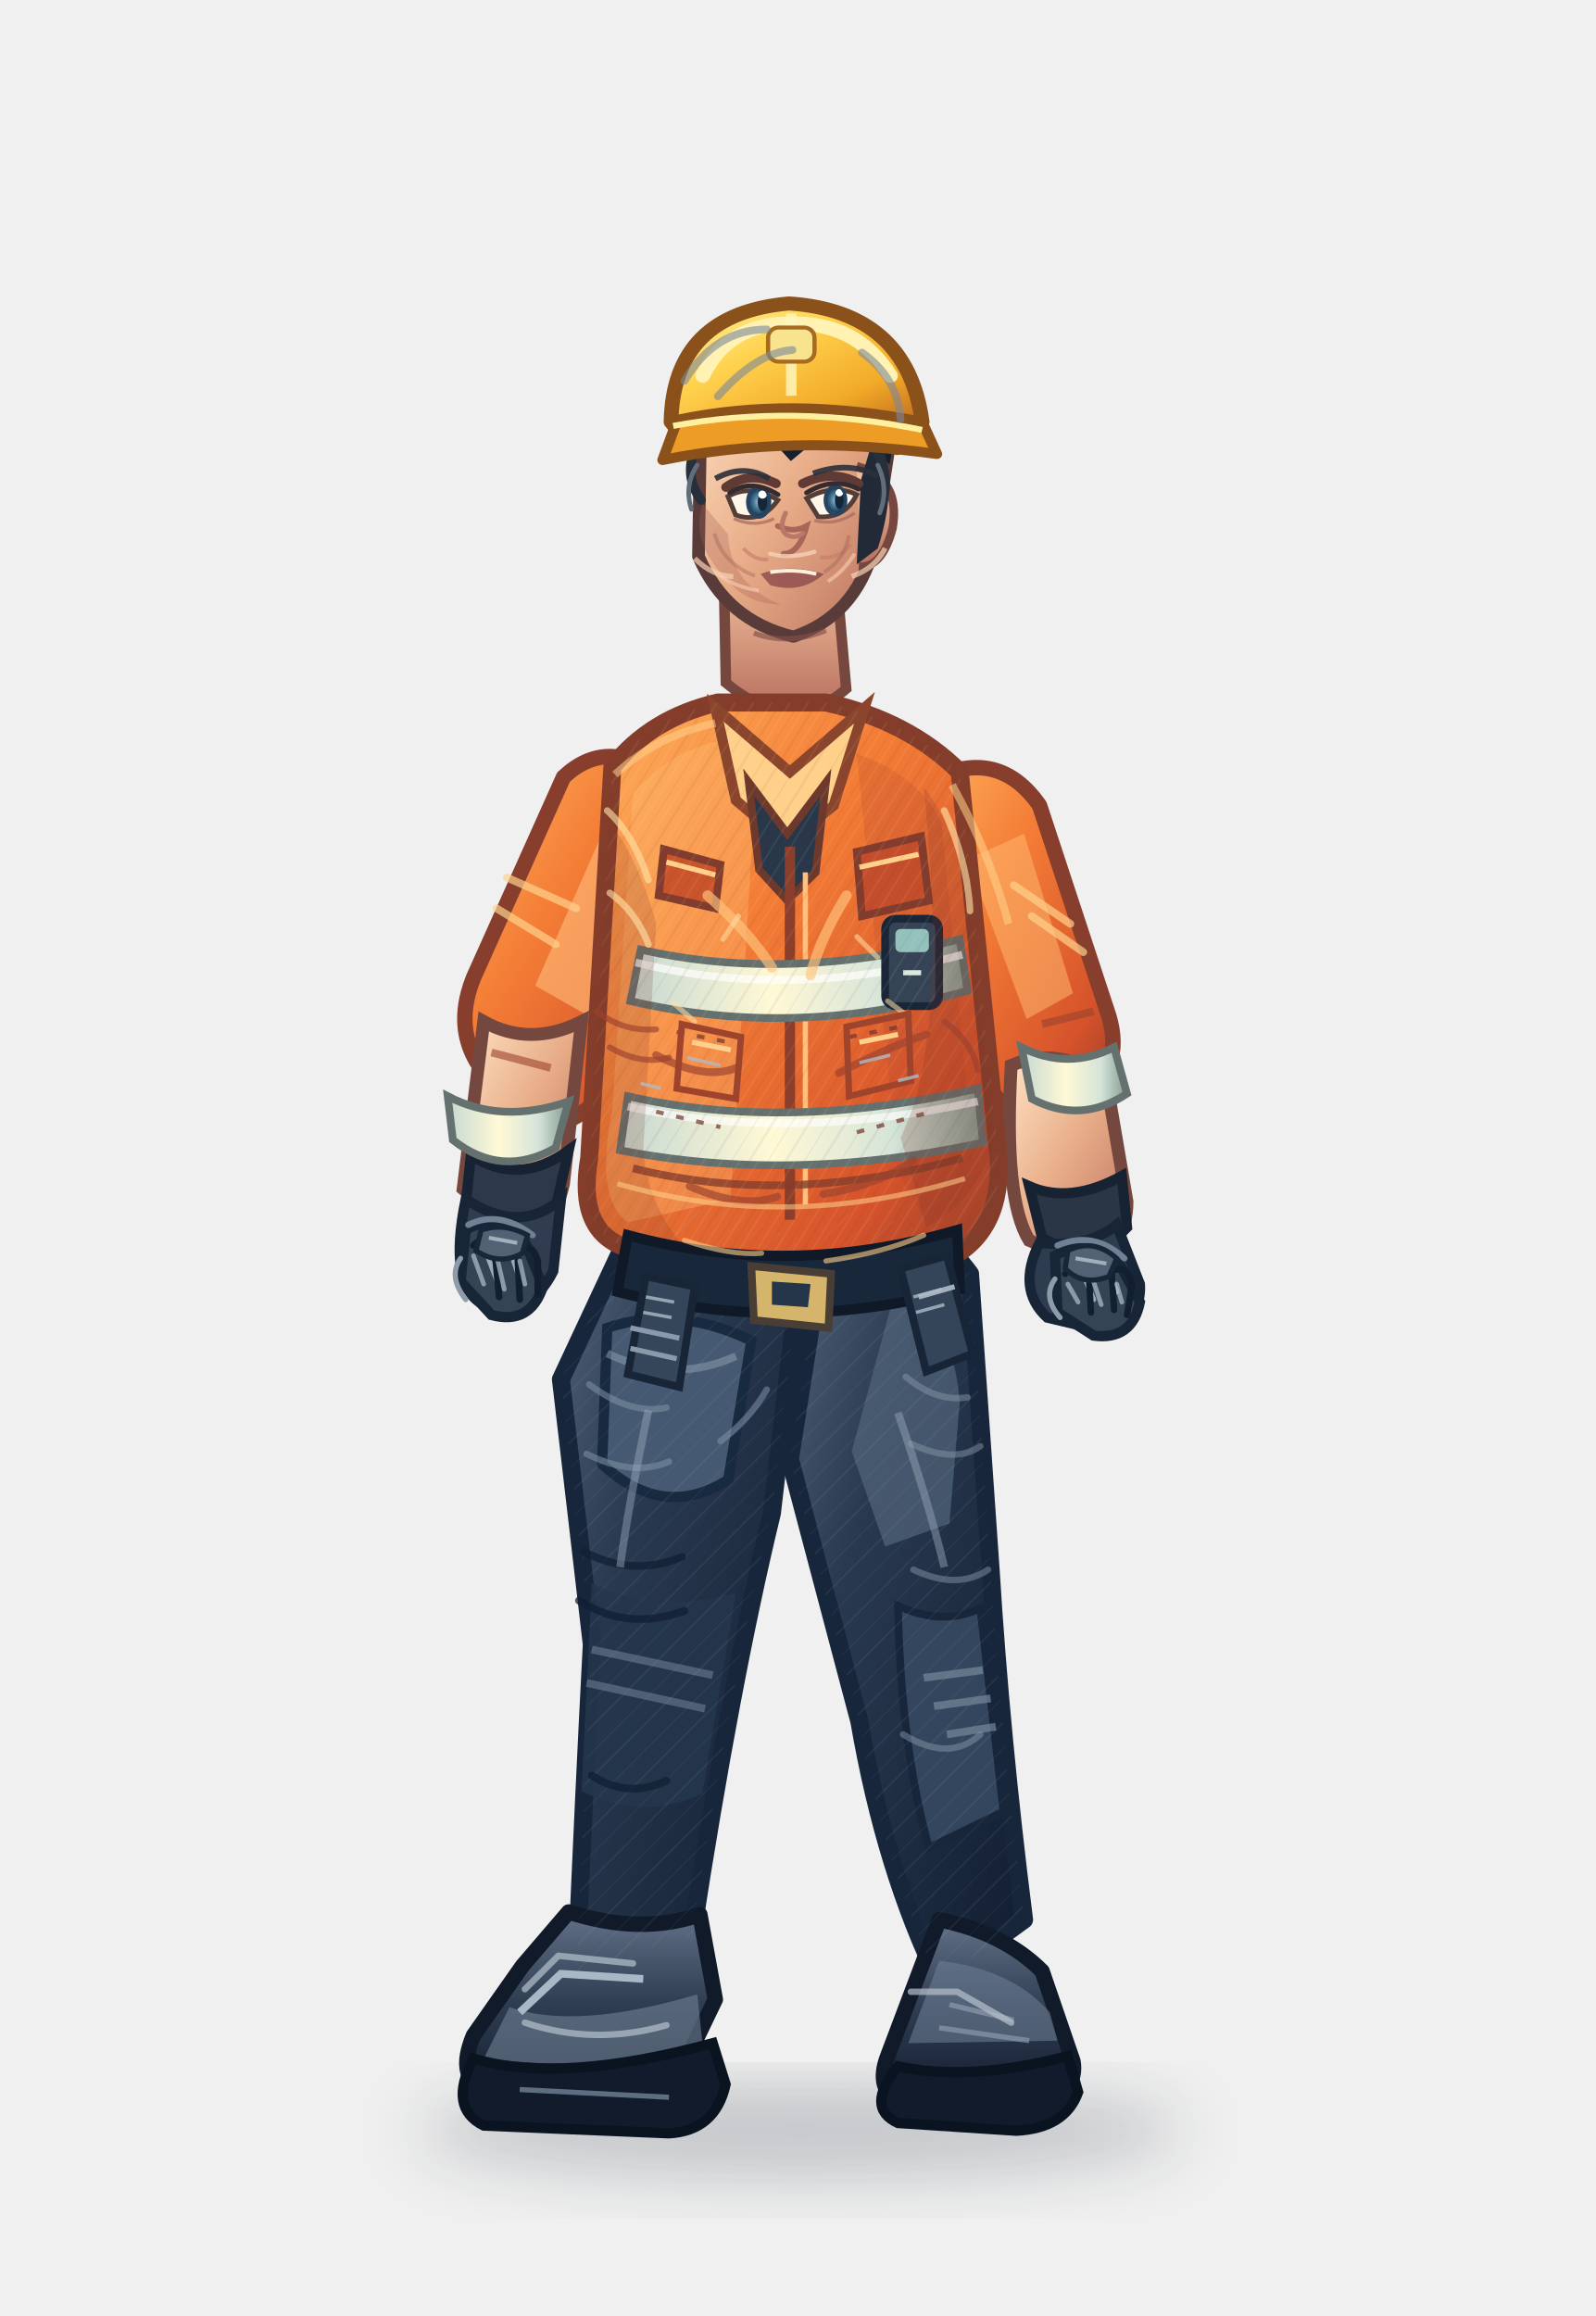
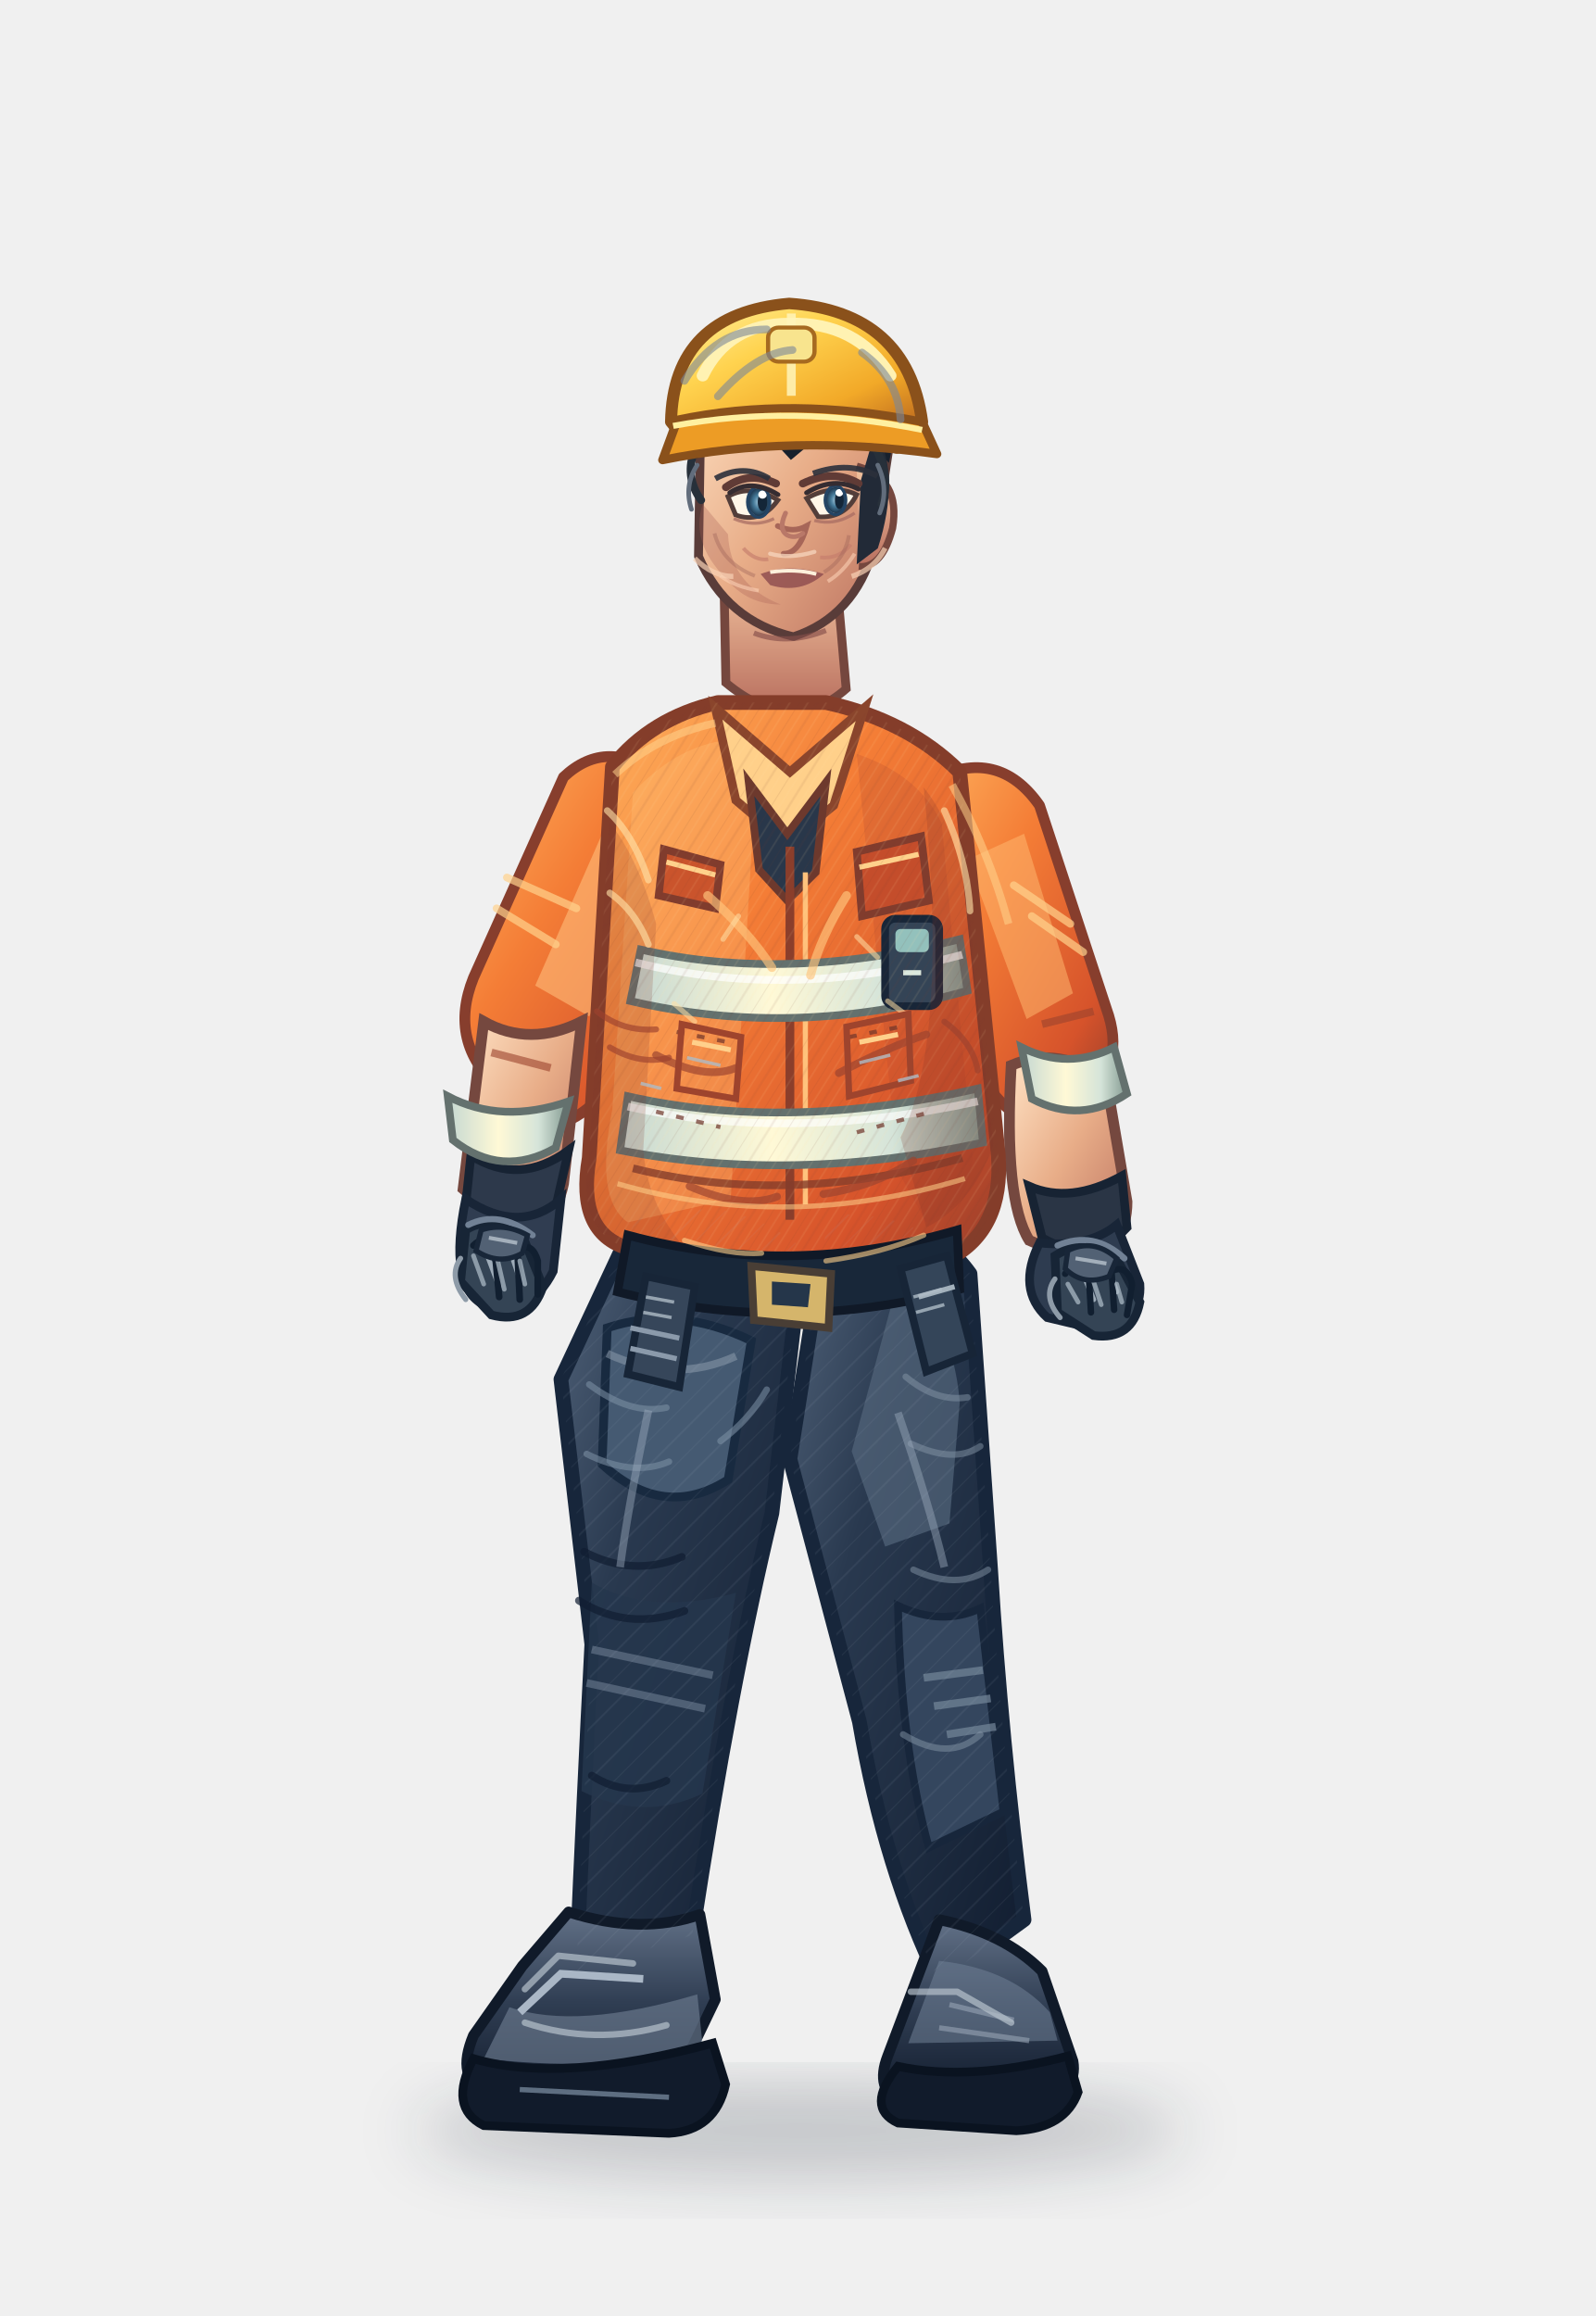
- <svg xmlns="http://www.w3.org/2000/svg" viewBox="0 0 620 900" role="img" aria-labelledby="title desc">
+ <svg xmlns="http://www.w3.org/2000/svg" style="shape-rendering:geometricPrecision" viewBox="0 0 620 900" role="img" aria-labelledby="title desc">
  <defs>
    <linearGradient id="skin" x1="0" y1="0" x2="1" y2="1">
      <stop stop-color="#ffe2c4" />
      <stop offset=".48" stop-color="#e8ad88" />
      <stop offset="1" stop-color="#b96f5e" />
    </linearGradient>
    <linearGradient id="skinShadow" x1="0" y1="0" x2="0" y2="1">
      <stop stop-color="#f3c5a0" />
      <stop offset="1" stop-color="#b86e5e" />
    </linearGradient>
    <linearGradient id="helmet" x1="0" y1="0" x2=".85" y2="1">
      <stop stop-color="#fff3a3" />
      <stop offset=".36" stop-color="#ffd34f" />
      <stop offset=".72" stop-color="#f2a928" />
      <stop offset="1" stop-color="#b9651d" />
    </linearGradient>
    <linearGradient id="orange" x1="0" y1="0" x2="1" y2="1">
      <stop stop-color="#ffb35f" />
      <stop offset=".38" stop-color="#f47d36" />
      <stop offset=".78" stop-color="#d6532b" />
      <stop offset="1" stop-color="#8f3b2b" />
    </linearGradient>
    <linearGradient id="orangeLight" x1="0" y1="0" x2="0" y2="1">
      <stop stop-color="#ffd18a" />
      <stop offset="1" stop-color="#e56a30" />
    </linearGradient>
    <linearGradient id="navy" x1="0" y1="0" x2="1" y2="1">
      <stop stop-color="#53657c" />
      <stop offset=".35" stop-color="#29394f" />
      <stop offset="1" stop-color="#111d30" />
    </linearGradient>
    <linearGradient id="boot" x1="0" y1="0" x2="0" y2="1">
      <stop stop-color="#627187" />
      <stop offset=".48" stop-color="#303e53" />
      <stop offset="1" stop-color="#111b2c" />
    </linearGradient>
    <linearGradient id="reflect" x1="0" y1="0" x2="1" y2="0">
      <stop stop-color="#c5d8d2" />
      <stop offset=".42" stop-color="#fff9d6" />
      <stop offset=".75" stop-color="#d5e4d9" />
      <stop offset="1" stop-color="#829990" />
    </linearGradient>
    <radialGradient id="iris">
      <stop stop-color="#9fc5d9" />
      <stop offset=".48" stop-color="#467b9a" />
      <stop offset="1" stop-color="#1c354d" />
    </radialGradient>
    <filter id="shadow" x="-30%" y="-20%" width="160%" height="160%">
      <feGaussianBlur stdDeviation="12" />
    </filter>
    <filter id="soft" x="-20%" y="-20%" width="140%" height="140%">
      <feGaussianBlur stdDeviation="2" />
    </filter>
    <clipPath id="jacketClip">
      <path d="M238 298 Q253 279 279 273 L321 273 Q353 280 373 300 L388 449 Q390 478 369 489 Q308 506 244 485 Q224 479 229 450Z" />
    </clipPath>
    <pattern id="jacketWeave" width="12" height="12" patternUnits="userSpaceOnUse" patternTransform="rotate(32)">
      <path d="M0 0 V12 M6 0 V12" stroke="#743b2d" stroke-width=".8" opacity=".18" />
      <path d="M3 0 V12 M9 0 V12" stroke="#ffe0a6" stroke-width=".65" opacity=".19" />
    </pattern>
    <pattern id="trouserWeave" width="14" height="14" patternUnits="userSpaceOnUse" patternTransform="rotate(45)">
      <path d="M0 0 V14 M7 0 V14" stroke="#aab8c5" stroke-width=".8" opacity=".18" />
    </pattern>
    <clipPath id="workerPantsClip">
      <path d="M322 472 Q359 470 377 495 L385 610 Q389 675 398 746 L365 770 Q344 727 334 669 L307 567Z" />
      <path d="M247 474 Q281 461 312 485 L300 588 Q284 654 269 752 L224 766 Q227 696 230 639 L218 536Z" />
    </clipPath>
  </defs>
  <ellipse cx="311" cy="828" rx="150" ry="19" fill="#172333" opacity=".2" filter="url(#shadow)" />
-   <path d="M322 472 Q359 470 377 495 L385 610 Q389 675 398 746 L365 770 Q344 727 334 669 L307 567Z" fill="url(#navy)" stroke="#17263b" stroke-width="7" stroke-linejoin="round" />
+   <path d="M322 472 Q359 470 377 495 L385 610 Q389 675 398 746 L365 770 Q344 727 334 669 L307 567Z" fill="url(#navy)" stroke="#17263b" stroke-width="5.7" stroke-linejoin="round" />
  <path d="M347 505 Q370 508 373 545 L369 592 L344 601 L331 564Z" fill="#52657a" opacity=".7" />
  <path d="M349 624 Q366 632 381 625 L390 704 L361 718 Q350 678 349 624Z" fill="#34465e" stroke="#17263b" stroke-width="3" />
  <path d="M359 652 L382 649 M363 663 L385 660 M368 674 L387 671" stroke="#75879a" stroke-width="3" opacity=".7" />
-   <path d="M365 746 Q390 751 405 766 L417 801 Q419 813 404 817 L350 817 Q340 812 345 799Z" fill="url(#boot)" stroke="#101a29" stroke-width="6" stroke-linejoin="round" />
+   <path d="M365 746 Q390 751 405 766 L417 801 Q419 813 404 817 L350 817 Q340 812 345 799Z" fill="url(#boot)" stroke="#101a29" stroke-width="4.2" stroke-linejoin="round" />
  <path d="M365 762 Q393 765 408 782 L411 793 L353 794Z" fill="#708096" opacity=".55" />
-   <path d="M349 803 Q377 809 415 799 L419 813 Q414 827 395 828 L349 825 Q336 819 349 803Z" fill="#111b2b" stroke="#0a1320" stroke-width="4" />
+   <path d="M349 803 Q377 809 415 799 L419 813 Q414 827 395 828 L349 825 Q336 819 349 803Z" fill="#111b2b" stroke="#0a1320" stroke-width="3.4" />
  <path d="M369 779 L394 785 M365 788 L400 793" stroke="#9daaba" stroke-width="2" opacity=".55" />
-   <path d="M247 474 Q281 461 312 485 L300 588 Q284 654 269 752 L224 766 Q227 696 230 639 L218 536Z" fill="url(#navy)" stroke="#17263b" stroke-width="7" stroke-linejoin="round" />
-   <path d="M236 516 Q263 507 292 521 L283 575 Q258 591 234 569Z" fill="#455a72" stroke="#182a40" stroke-width="4" />
+   <path d="M247 474 Q281 461 312 485 L300 588 Q284 654 269 752 L224 766 Q227 696 230 639 L218 536Z" fill="url(#navy)" stroke="#17263b" stroke-width="5.7" stroke-linejoin="round" />
+   <path d="M236 516 Q263 507 292 521 L283 575 Q258 591 234 569Z" fill="#455a72" stroke="#182a40" stroke-width="3.4" />
  <path d="M236 526 Q262 538 286 527" fill="none" stroke="#91a0b0" stroke-width="3" opacity=".5" />
  <path d="M230 615 Q253 628 286 619 L273 697 Q250 708 226 696Z" fill="#25364c" opacity=".85" />
  <path d="M230 641 L277 651 M228 654 L274 664" stroke="#738398" stroke-width="3" opacity=".55" />
-   <path d="M221 743 Q249 752 272 744 L278 777 L266 802 Q261 814 245 816 L189 812 Q177 808 184 791 L203 764Z" fill="url(#boot)" stroke="#101a29" stroke-width="6" stroke-linejoin="round" />
+   <path d="M221 743 Q249 752 272 744 L278 777 L266 802 Q261 814 245 816 L189 812 Q177 808 184 791 L203 764Z" fill="url(#boot)" stroke="#101a29" stroke-width="4.2" stroke-linejoin="round" />
  <path d="M198 780 Q224 789 271 775 L273 794 Q242 806 188 800Z" fill="#718095" opacity=".6" />
-   <path d="M184 800 Q218 810 277 794 L282 810 Q278 828 260 829 L188 826 Q174 819 184 800Z" fill="#111b2b" stroke="#0a1320" stroke-width="4" />
+   <path d="M184 800 Q218 810 277 794 L282 810 Q278 828 260 829 L188 826 Q174 819 184 800Z" fill="#111b2b" stroke="#0a1320" stroke-width="3.4" />
  <path d="M202 782 L218 767 L250 769" fill="none" stroke="#aab7c6" stroke-width="3" />
  <path d="M202 812 L260 815" stroke="#5e6e81" stroke-width="2" />
-   <path d="M362 303 Q388 290 404 313 L430 392 Q438 414 421 426 L401 437 Q382 427 378 407 L354 347Z" fill="url(#orange)" stroke="#873e2d" stroke-width="6" stroke-linejoin="round" />
+   <path d="M362 303 Q388 290 404 313 L430 392 Q438 414 421 426 L401 437 Q382 427 378 407 L354 347Z" fill="url(#orange)" stroke="#873e2d" stroke-width="4.2" stroke-linejoin="round" />
  <path d="M398 324 L417 386 L399 396 L376 334Z" fill="#ffb96f" opacity=".52" />
-   <path d="M393 414 Q412 406 430 420 L438 467 Q438 485 421 491 L400 482 Q390 466 393 414Z" fill="url(#skin)" stroke="#75483f" stroke-width="5" />
-   <path d="M400 461 Q416 468 436 457 L438 477 Q424 492 405 481Z" fill="#2a3545" stroke="#172333" stroke-width="4" />
-   <path d="M404 483 Q423 485 434 476 L443 499 Q444 513 428 517 L407 512 Q395 501 404 483Z" fill="#2e3c50" stroke="#182537" stroke-width="4" />
-   <path d="M257 302 Q236 286 219 302 L184 380 Q174 405 194 423 L217 437 Q237 430 243 406 L275 348Z" fill="url(#orange)" stroke="#873e2d" stroke-width="6" stroke-linejoin="round" />
+   <path d="M393 414 Q412 406 430 420 L438 467 Q438 485 421 491 L400 482 Q390 466 393 414Z" fill="url(#skin)" stroke="#75483f" stroke-width="4.2" />
+   <path d="M400 461 Q416 468 436 457 L438 477 Q424 492 405 481Z" fill="#2a3545" stroke="#172333" stroke-width="3.4" />
+   <path d="M404 483 Q423 485 434 476 L443 499 Q444 513 428 517 L407 512 Q395 501 404 483Z" fill="#2e3c50" stroke="#182537" stroke-width="3.4" />
+   <path d="M257 302 Q236 286 219 302 L184 380 Q174 405 194 423 L217 437 Q237 430 243 406 L275 348Z" fill="url(#orange)" stroke="#873e2d" stroke-width="4.2" stroke-linejoin="round" />
  <path d="M238 315 L208 383 L229 395 L259 335Z" fill="#ffbc79" opacity=".6" />
-   <path d="M188 397 Q206 407 226 397 L219 460 Q215 479 199 478 L180 462Z" fill="url(#skin)" stroke="#75483f" stroke-width="5" />
-   <path d="M183 449 Q202 461 221 447 L216 469 Q198 485 181 468Z" fill="#2d394b" stroke="#172333" stroke-width="4" />
-   <path d="M181 466 Q202 480 218 466 L215 494 Q206 512 188 507 Q174 500 181 466Z" fill="#303d51" stroke="#182537" stroke-width="4" />
+   <path d="M188 397 Q206 407 226 397 L219 460 Q215 479 199 478 L180 462Z" fill="url(#skin)" stroke="#75483f" stroke-width="4.2" />
+   <path d="M183 449 Q202 461 221 447 L216 469 Q198 485 181 468Z" fill="#2d394b" stroke="#172333" stroke-width="3.4" />
+   <path d="M181 466 Q202 480 218 466 L215 494 Q206 512 188 507 Q174 500 181 466Z" fill="#303d51" stroke="#182537" stroke-width="3.4" />
  <path d="M187 483 L202 489 M184 491 L199 497" stroke="#92a0ae" stroke-width="2" opacity=".7" />
  <g transform="translate(310 185) scale(.82 .78) translate(-310 -185)">
-     <path d="M275 233 L328 231 L333 291 Q307 315 276 288Z" fill="url(#skinShadow)" stroke="#75473e" stroke-width="5" />
-     <path d="M264 160 Q275 127 308 129 Q346 131 354 166 L346 221 Q337 255 308 265 Q276 257 263 225Z" fill="url(#skin)" stroke="#593c39" stroke-width="6" stroke-linejoin="round" />
+     <path d="M275 233 L328 231 L333 291 Q307 315 276 288Z" fill="url(#skinShadow)" stroke="#75473e" stroke-width="4.2" />
+     <path d="M264 160 Q275 127 308 129 Q346 131 354 166 L346 221 Q337 255 308 265 Q276 257 263 225Z" fill="url(#skin)" stroke="#593c39" stroke-width="4.2" stroke-linejoin="round" />
    <path d="M265 199 Q259 218 276 236 Q286 249 302 249 Q278 239 277 214Z" fill="#a85f55" opacity=".3" />
-     <path d="M338 180 Q359 186 355 211 Q350 231 339 230" fill="url(#skinShadow)" stroke="#75473e" stroke-width="4" />
-     <path d="M262 174 Q249 145 270 132 Q287 112 317 122 Q348 118 357 149 L352 174 Q338 159 323 160 L307 174 L293 158 Q279 170 262 174Z" fill="#28303c" stroke="#17202c" stroke-width="5" />
+     <path d="M338 180 Q359 186 355 211 Q350 231 339 230" fill="url(#skinShadow)" stroke="#75473e" stroke-width="3.4" />
+     <path d="M262 174 Q249 145 270 132 Q287 112 317 122 Q348 118 357 149 L352 174 Q338 159 323 160 L307 174 L293 158 Q279 170 262 174Z" fill="#28303c" stroke="#17202c" stroke-width="4.2" />
    <path d="M266 154 Q283 123 311 128 Q292 141 282 158Z" fill="#566173" opacity=".65" />
    <path d="M347 162 Q359 185 348 221 L338 229 L340 187Z" fill="#222a37" />
    <g transform="translate(307 197) scale(.91 .92) translate(-307 -197)">
-       <path d="M273 190 Q285 181 299 188" fill="none" stroke="#603b36" stroke-width="5" stroke-linecap="round" />
-       <path d="M313 188 Q329 180 342 188" fill="none" stroke="#603b36" stroke-width="5" stroke-linecap="round" />
+       <path d="M273 190 Q285 181 299 188" fill="none" stroke="#603b36" stroke-width="4.2" stroke-linecap="round" />
+       <path d="M313 188 Q329 180 342 188" fill="none" stroke="#603b36" stroke-width="4.2" stroke-linecap="round" />
      <path d="M274 195 Q286 188 300 197 Q291 210 278 205Z" fill="#fff7e9" stroke="#533e3a" stroke-width="2.5" />
      <path d="M315 196 Q329 188 341 194 Q335 207 321 206Z" fill="#fff7e9" stroke="#533e3a" stroke-width="2.5" />
      <ellipse cx="290" cy="198" rx="5.5" ry="7.5" fill="url(#iris)" />
      <ellipse cx="330" cy="197" rx="5" ry="7" fill="url(#iris)" />
      <ellipse cx="292" cy="198" rx="2.5" ry="5" fill="#142638" />
      <ellipse cx="332" cy="197" rx="2.3" ry="4.8" fill="#142638" />
      <circle cx="292" cy="194" r="2.2" fill="#fff" />
      <circle cx="332" cy="193" r="2" fill="#fff" />
      <path d="M300 211 Q308 215 315 211 Q311 226 303 226" fill="none" stroke="#a76658" stroke-width="3" stroke-linecap="round" />
      <path d="M291 237 Q306 231 324 237 Q312 248 296 243Z" fill="#914f50" opacity=".85" />
      <path d="M296 236 Q309 234 320 237" fill="none" stroke="#fff0db" stroke-width="2" />
      <path d="M282 223 Q288 230 295 229 M322 228 Q332 229 338 221" fill="none" stroke="#c57c6b" stroke-width="2" opacity=".65" />
      <g>
        <ellipse cx="290" cy="198" rx="5.8" ry="8.3" fill="none" stroke="#244565" stroke-width="1.6" />
        <ellipse cx="330" cy="197" rx="5.4" ry="7.8" fill="none" stroke="#244565" stroke-width="1.6" />
        <path d="M275 193 Q286 185 300 194 M315 193 Q329 184 342 191" fill="none" stroke="#352c31" stroke-width="2.6" stroke-linecap="round" />
        <path d="M277 207 Q288 212 298 207 M319 208 Q330 211 340 204" fill="none" stroke="#a66b61" stroke-width="1.7" opacity=".72" />
        <path d="M304 204 Q300 213 305 216 Q309 218 313 215" fill="none" stroke="#b97868" stroke-width="2.5" stroke-linecap="round" />
        <path d="M296 226 Q306 229 319 225" fill="none" stroke="#f7d6bd" stroke-width="2.2" stroke-linecap="round" opacity=".75" />
        <path d="M267 215 Q271 231 288 238 M337 216 Q335 229 324 236" fill="none" stroke="#9c6057" stroke-width="2" opacity=".38" />
        <path d="M270 238 Q278 244 290 246 M326 241 Q334 236 340 226" fill="none" stroke="#ffd6ba" stroke-width="2" opacity=".55" />
-         <path d="M257 169 Q251 184 260 197 M351 169 Q359 185 354 199" fill="none" stroke="#27303a" stroke-width="5" stroke-linecap="round" />
+         <path d="M257 169 Q251 184 260 197 M351 169 Q359 185 354 199" fill="none" stroke="#27303a" stroke-width="4.2" stroke-linecap="round" />
        <path d="M258 178 Q251 189 255 202 M352 178 Q358 191 353 204" fill="none" stroke="#626d7c" stroke-width="2.4" stroke-linecap="round" />
      </g>
      <path d="M270 120 Q306 104 344 120" fill="none" stroke="#d68a20" stroke-width="2.8" opacity=".8" />
      <path d="M270 125 Q307 110 344 125" fill="none" stroke="#fff1b2" stroke-width="2" opacity=".78" />
      <path d="M270 142 L278 139 M336 139 L345 143" stroke="#a65d1c" stroke-width="2.2" stroke-linecap="round" />
      <path d="M278 151 L282 157 M335 151 L331 157" stroke="#fff2ba" stroke-width="2" />
      <circle cx="259" cy="164" r="3.4" fill="#d78b28" stroke="#874d1c" stroke-width="1.5" />
      <circle cx="362" cy="164" r="3.4" fill="#d78b28" stroke="#874d1c" stroke-width="1.5" />
      <path d="M286 116 L293 114 M322 113 L328 115" stroke="#fff8cc" stroke-width="2.4" stroke-linecap="round" />
    </g>
-     <path d="M250 158 Q251 104 306 99 Q362 103 369 158 L357 171 Q307 151 260 171Z" fill="url(#helmet)" stroke="#8a511b" stroke-width="7" stroke-linejoin="round" />
-     <path d="M265 135 Q277 109 306 109 Q338 108 354 135" fill="none" stroke="#fff2b2" stroke-width="7" stroke-linecap="round" />
-     <path d="M307 104 L307 145" stroke="#fff4ba" stroke-width="5" opacity=".85" />
-     <path d="M253 157 Q307 145 369 158 L376 174 Q307 164 246 177Z" fill="#ed9c25" stroke="#8a511b" stroke-width="5" stroke-linejoin="round" />
+     <path d="M250 158 Q251 104 306 99 Q362 103 369 158 L357 171 Q307 151 260 171Z" fill="url(#helmet)" stroke="#8a511b" stroke-width="5.7" stroke-linejoin="round" />
+     <path d="M265 135 Q277 109 306 109 Q338 108 354 135" fill="none" stroke="#fff2b2" stroke-width="5.7" stroke-linecap="round" />
+     <path d="M307 104 L307 145" stroke="#fff4ba" stroke-width="4.2" opacity=".85" />
+     <path d="M253 157 Q307 145 369 158 L376 174 Q307 164 246 177Z" fill="#ed9c25" stroke="#8a511b" stroke-width="4.2" stroke-linejoin="round" />
    <path d="M251 160 Q308 149 369 162" fill="none" stroke="#fff0a0" stroke-width="3" />
    <rect x="296" y="111" width="22" height="17" rx="5" fill="#f8e48e" stroke="#a66a20" stroke-width="2" />
  </g>
-   <path d="M238 298 Q253 279 279 273 L321 273 Q353 280 373 300 L388 449 Q390 478 369 489 Q308 506 244 485 Q224 479 229 450Z" fill="url(#orange)" stroke="#843d2a" stroke-width="7" stroke-linejoin="round" />
+   <path d="M238 298 Q253 279 279 273 L321 273 Q353 280 373 300 L388 449 Q390 478 369 489 Q308 506 244 485 Q224 479 229 450Z" fill="url(#orange)" stroke="#843d2a" stroke-width="5.7" stroke-linejoin="round" />
  <path d="M246 308 Q262 291 280 288 L294 299 L284 466 L244 475 Q231 466 238 431Z" fill="#ffbd72" opacity=".35" />
  <path d="M333 293 Q357 301 366 320 L378 449 Q377 469 360 475 L349 455Z" fill="#a83f2d" opacity=".2" />
-   <path d="M278 275 L307 300 L336 275 L324 313 L306 328 L286 311Z" fill="#ffd08a" stroke="#8a452c" stroke-width="4" />
+   <path d="M278 275 L307 300 L336 275 L324 313 L306 328 L286 311Z" fill="#ffd08a" stroke="#8a452c" stroke-width="3.4" />
  <path d="M291 304 L306 324 L321 304 L317 339 L306 350 L295 338Z" fill="#29374a" stroke="#6d392d" stroke-width="3" />
-   <path d="M307 329 L307 474" stroke="#8b3e2b" stroke-width="4" />
+   <path d="M307 329 L307 474" stroke="#8b3e2b" stroke-width="3.4" />
  <path d="M313 339 L313 468" stroke="#ffc17b" stroke-width="2" />
  <path d="M249 369 Q306 382 373 365 L376 385 Q309 404 245 389Z" fill="url(#reflect)" stroke="#64716e" stroke-width="3" />
  <path d="M247 374 Q307 389 374 371" fill="none" stroke="#fff" stroke-width="3" opacity=".7" />
  <path d="M244 426 Q306 440 380 423 L382 444 Q308 460 241 447Z" fill="url(#reflect)" stroke="#64716e" stroke-width="3" />
  <path d="M244 430 Q306 444 380 428" fill="none" stroke="#fff" stroke-width="3" opacity=".65" />
  <path d="M258 330 L280 336 L278 353 L256 348Z" fill="#ca542c" stroke="#813c2d" stroke-width="3" />
  <path d="M333 331 L358 325 L361 350 L335 356Z" fill="#c44d2b" stroke="#813c2d" stroke-width="3" />
  <path d="M259 335 L278 340 M334 337 L357 332" stroke="#ffd18b" stroke-width="2" />
  <rect x="344" y="357" width="21" height="34" rx="4" fill="#344456" stroke="#182638" stroke-width="3" />
  <rect x="348" y="361" width="13" height="9" rx="2" fill="#93c1bc" />
  <path d="M351 378 L358 378" stroke="#dbe8de" stroke-width="2" />
  <path d="M246 454 Q306 469 374 450" fill="none" stroke="#843d2a" stroke-width="3" opacity=".8" />
  <rect x="220" y="270" width="190" height="240" fill="url(#jacketWeave)" clip-path="url(#jacketClip)" opacity=".48" />
  <rect x="210" y="470" width="220" height="310" fill="url(#trouserWeave)" clip-path="url(#workerPantsClip)" opacity=".42" />
  <g clip-path="url(#jacketClip)">
    <path d="M232 314 Q247 329 255 359 L250 447 Q252 470 268 487 L229 478 L224 429Z" fill="#7f332c" opacity=".19" />
    <path d="M359 306 Q376 327 378 371 L386 445 Q378 468 360 477 L350 442 Q369 404 359 306Z" fill="#7f3029" opacity=".2" />
-     <path d="M275 348 Q291 362 300 376 M329 348 Q319 364 315 379" fill="none" stroke="#ffc57c" stroke-width="4" stroke-linecap="round" opacity=".65" />
+     <path d="M275 348 Q291 362 300 376 M329 348 Q319 364 315 379" fill="none" stroke="#ffc57c" stroke-width="3.4" stroke-linecap="round" opacity=".65" />
    <path d="M255 410 Q274 420 286 415 M326 417 Q345 407 360 402 M268 461 Q289 470 302 465 M320 464 Q340 461 355 451" fill="none" stroke="#9b432f" stroke-width="3" stroke-linecap="round" opacity=".68" />
    <path d="M287 356 L281 365 M333 364 L341 372 M262 390 L270 397 M345 389 L353 395" stroke="#ffe0a6" stroke-width="2" stroke-linecap="round" opacity=".55" />
    <path d="M263 401 L283 405 M330 403 L350 399 M255 432 L280 438 M333 440 L362 432" stroke="#6f342a" stroke-width="1.6" stroke-dasharray="3 5" opacity=".7" />
    <path d="M240 460 Q306 479 375 458" fill="none" stroke="#ffd18a" stroke-width="2" opacity=".55" />
  </g>
  <path d="M266 148 Q278 128 298 128 M279 154 Q294 137 308 136 M335 137 Q349 147 350 163" fill="none" stroke="#7c8798" stroke-width="3" stroke-linecap="round" opacity=".6" />
  <path d="M278 186 Q289 180 299 186 M316 184 Q330 179 341 185" fill="none" stroke="#2b303b" stroke-width="2.2" opacity=".9" />
  <path d="M270 217 Q277 224 285 224 M331 224 Q340 221 344 213" fill="none" stroke="#f8d2b5" stroke-width="2" opacity=".7" />
  <path d="M293 246 Q306 251 321 245" fill="none" stroke="#854e49" stroke-width="2" opacity=".65" />
  <path d="M174 426 Q195 437 221 428 L216 446 Q195 458 176 443Z" fill="url(#reflect)" stroke="#64716e" stroke-width="3" />
  <path d="M397 407 Q415 416 433 407 L438 425 Q420 437 401 427Z" fill="url(#reflect)" stroke="#64716e" stroke-width="3" />
-   <path d="M244 480 Q307 497 372 478 L373 501 Q306 519 240 502Z" fill="#182739" stroke="#101927" stroke-width="4" />
+   <path d="M244 480 Q307 497 372 478 L373 501 Q306 519 240 502Z" fill="#182739" stroke="#101927" stroke-width="3.4" />
  <path d="M292 492 L323 495 L322 516 L293 513Z" fill="#d5b56b" stroke="#493e35" stroke-width="3" />
  <path d="M300 498 L315 499 L314 508 L300 507Z" fill="#25364a" />
  <path d="M251 496 L270 500 L264 539 L244 534Z" fill="#36465a" stroke="#172537" stroke-width="3" />
  <path d="M245 516 L264 520 M245 524 L263 528" stroke="#8b9aab" stroke-width="2" />
  <path d="M350 493 L368 488 L378 526 L360 533Z" fill="#344559" stroke="#172537" stroke-width="3" />
  <path d="M357 504 L371 500" stroke="#a3b1bc" stroke-width="2" />
  <path d="M265 398 L288 403 L286 427 L263 423Z M329 399 L353 394 L354 420 L330 426Z" fill="none" stroke="#9e442d" stroke-width="2.5" />
  <path d="M269 405 L284 408 M334 405 L349 402" stroke="#ffd08b" stroke-width="2" />
  <path d="M197 341 L224 353 M193 353 L216 367 M394 344 L416 359 M401 356 L421 370" stroke="#ffd18b" stroke-width="3" opacity=".7" stroke-linecap="round" />
  <path d="M191 409 L214 415 M405 398 L425 393" stroke="#9b432d" stroke-width="3" opacity=".6" />
-   <path d="M181 478 Q190 472 203 480 L211 500 Q206 515 191 511 L179 498Z" fill="#344455" stroke="#172536" stroke-width="4" />
+   <path d="M181 478 Q190 472 203 480 L211 500 Q206 515 191 511 L179 498Z" fill="#344455" stroke="#172536" stroke-width="3.4" />
  <path d="M188 484 L194 500 M197 482 L202 497" stroke="#9eacb9" stroke-width="2" stroke-linecap="round" />
-   <path d="M410 488 Q423 480 434 489 L443 506 Q440 521 425 519 L411 510Z" fill="#344455" stroke="#172536" stroke-width="4" />
+   <path d="M410 488 Q423 480 434 489 L443 506 Q440 521 425 519 L411 510Z" fill="#344455" stroke="#172536" stroke-width="3.4" />
  <path d="M419 490 L425 505 M429 488 L434 502" stroke="#9eacb9" stroke-width="2" stroke-linecap="round" />
  <g fill="none" stroke-linecap="round" stroke-linejoin="round">
    <path d="M236 315 Q246 324 252 342 M237 347 Q247 354 252 367 M367 315 Q376 335 377 354" stroke="#ffe0a6" stroke-width="2.6" opacity=".62" />
    <path d="M232 393 Q242 401 255 400 M237 407 Q249 414 260 411 M367 397 Q378 405 380 416" stroke="#9d422e" stroke-width="2.3" opacity=".66" />
    <path d="M266 482 Q284 488 296 487 M321 490 Q343 487 359 480" stroke="#ffd18b" stroke-width="2" opacity=".6" />
    <path d="M229 538 Q245 550 259 547 M228 565 Q246 574 260 568 M280 560 Q291 552 298 540" stroke="#7e91a6" stroke-width="2.5" opacity=".55" />
    <path d="M227 603 Q246 613 265 605 M225 622 Q244 634 266 626 M230 690 Q244 699 259 692" stroke="#101d31" stroke-width="3" opacity=".7" />
    <path d="M352 535 Q364 545 376 543 M354 561 Q371 569 381 562 M355 610 Q372 618 384 610 M351 674 Q369 685 381 674" stroke="#8798aa" stroke-width="2.5" opacity=".48" />
    <path d="M204 773 L217 760 L246 763 M204 786 Q231 795 259 787 M354 774 L372 774 L393 786" stroke="#b6c2cc" stroke-width="2.5" opacity=".7" />
  </g>
  <g fill="none" stroke="#aebbc6" stroke-width="1.3" opacity=".8">
    <path d="M251 504 l11 2 M250 510 l11 2 M355 504 l11 -3 M356 510 l11 -3" />
    <path d="M249 421 l8 2 M349 420 l8 -2 M267 411 l13 3 M334 413 l12 -3" />
  </g>
  <g fill="none" stroke-linecap="round" stroke-linejoin="round">
    <path d="M184 484 Q188 480 192 483 L194 504 M193 482 Q198 479 201 484 L202 505 M202 485 Q207 483 209 490 L209 503" stroke="#111f30" stroke-width="2.6" />
    <path d="M184 488 L188 499 M193 488 L196 501 M202 490 L204 499" stroke="#aab8c4" stroke-width="1.8" opacity=".75" />
    <path d="M414 495 Q418 489 423 493 L424 510 M423 491 Q429 487 432 494 L433 509 M432 494 Q438 491 440 499 L438 511" stroke="#111f30" stroke-width="2.5" />
    <path d="M415 499 L419 506 M425 498 L428 507 M434 499 L436 506" stroke="#aab8c4" stroke-width="1.8" opacity=".75" />
    <path d="M179 489 Q174 496 181 505 M410 497 Q405 504 412 512" stroke="#8e9ba8" stroke-width="2" />
    <path d="M182 476 Q194 470 207 480 M411 484 Q425 478 437 489" stroke="#718195" stroke-width="2.4" />
  </g>
  <path d="M187 478 Q196 475 205 480 L203 487 Q194 492 185 486Z" fill="#526174" stroke="#182638" stroke-width="2" />
  <path d="M415 486 Q425 481 434 489 L431 496 Q421 500 414 493Z" fill="#526174" stroke="#182638" stroke-width="2" />
  <path d="M190 481 L201 483 M418 489 L430 491" stroke="#c6d0d8" stroke-width="1.5" opacity=".7" />
  <path d="M239 301 Q255 286 278 281 M370 305 Q384 330 392 359" fill="none" stroke="#ffd18b" stroke-width="3" opacity=".55" />
  <path d="M252 548 Q244 586 241 609 M349 549 Q361 584 367 609" fill="none" stroke="#9baabc" stroke-width="3" opacity=".45" />
</svg>
